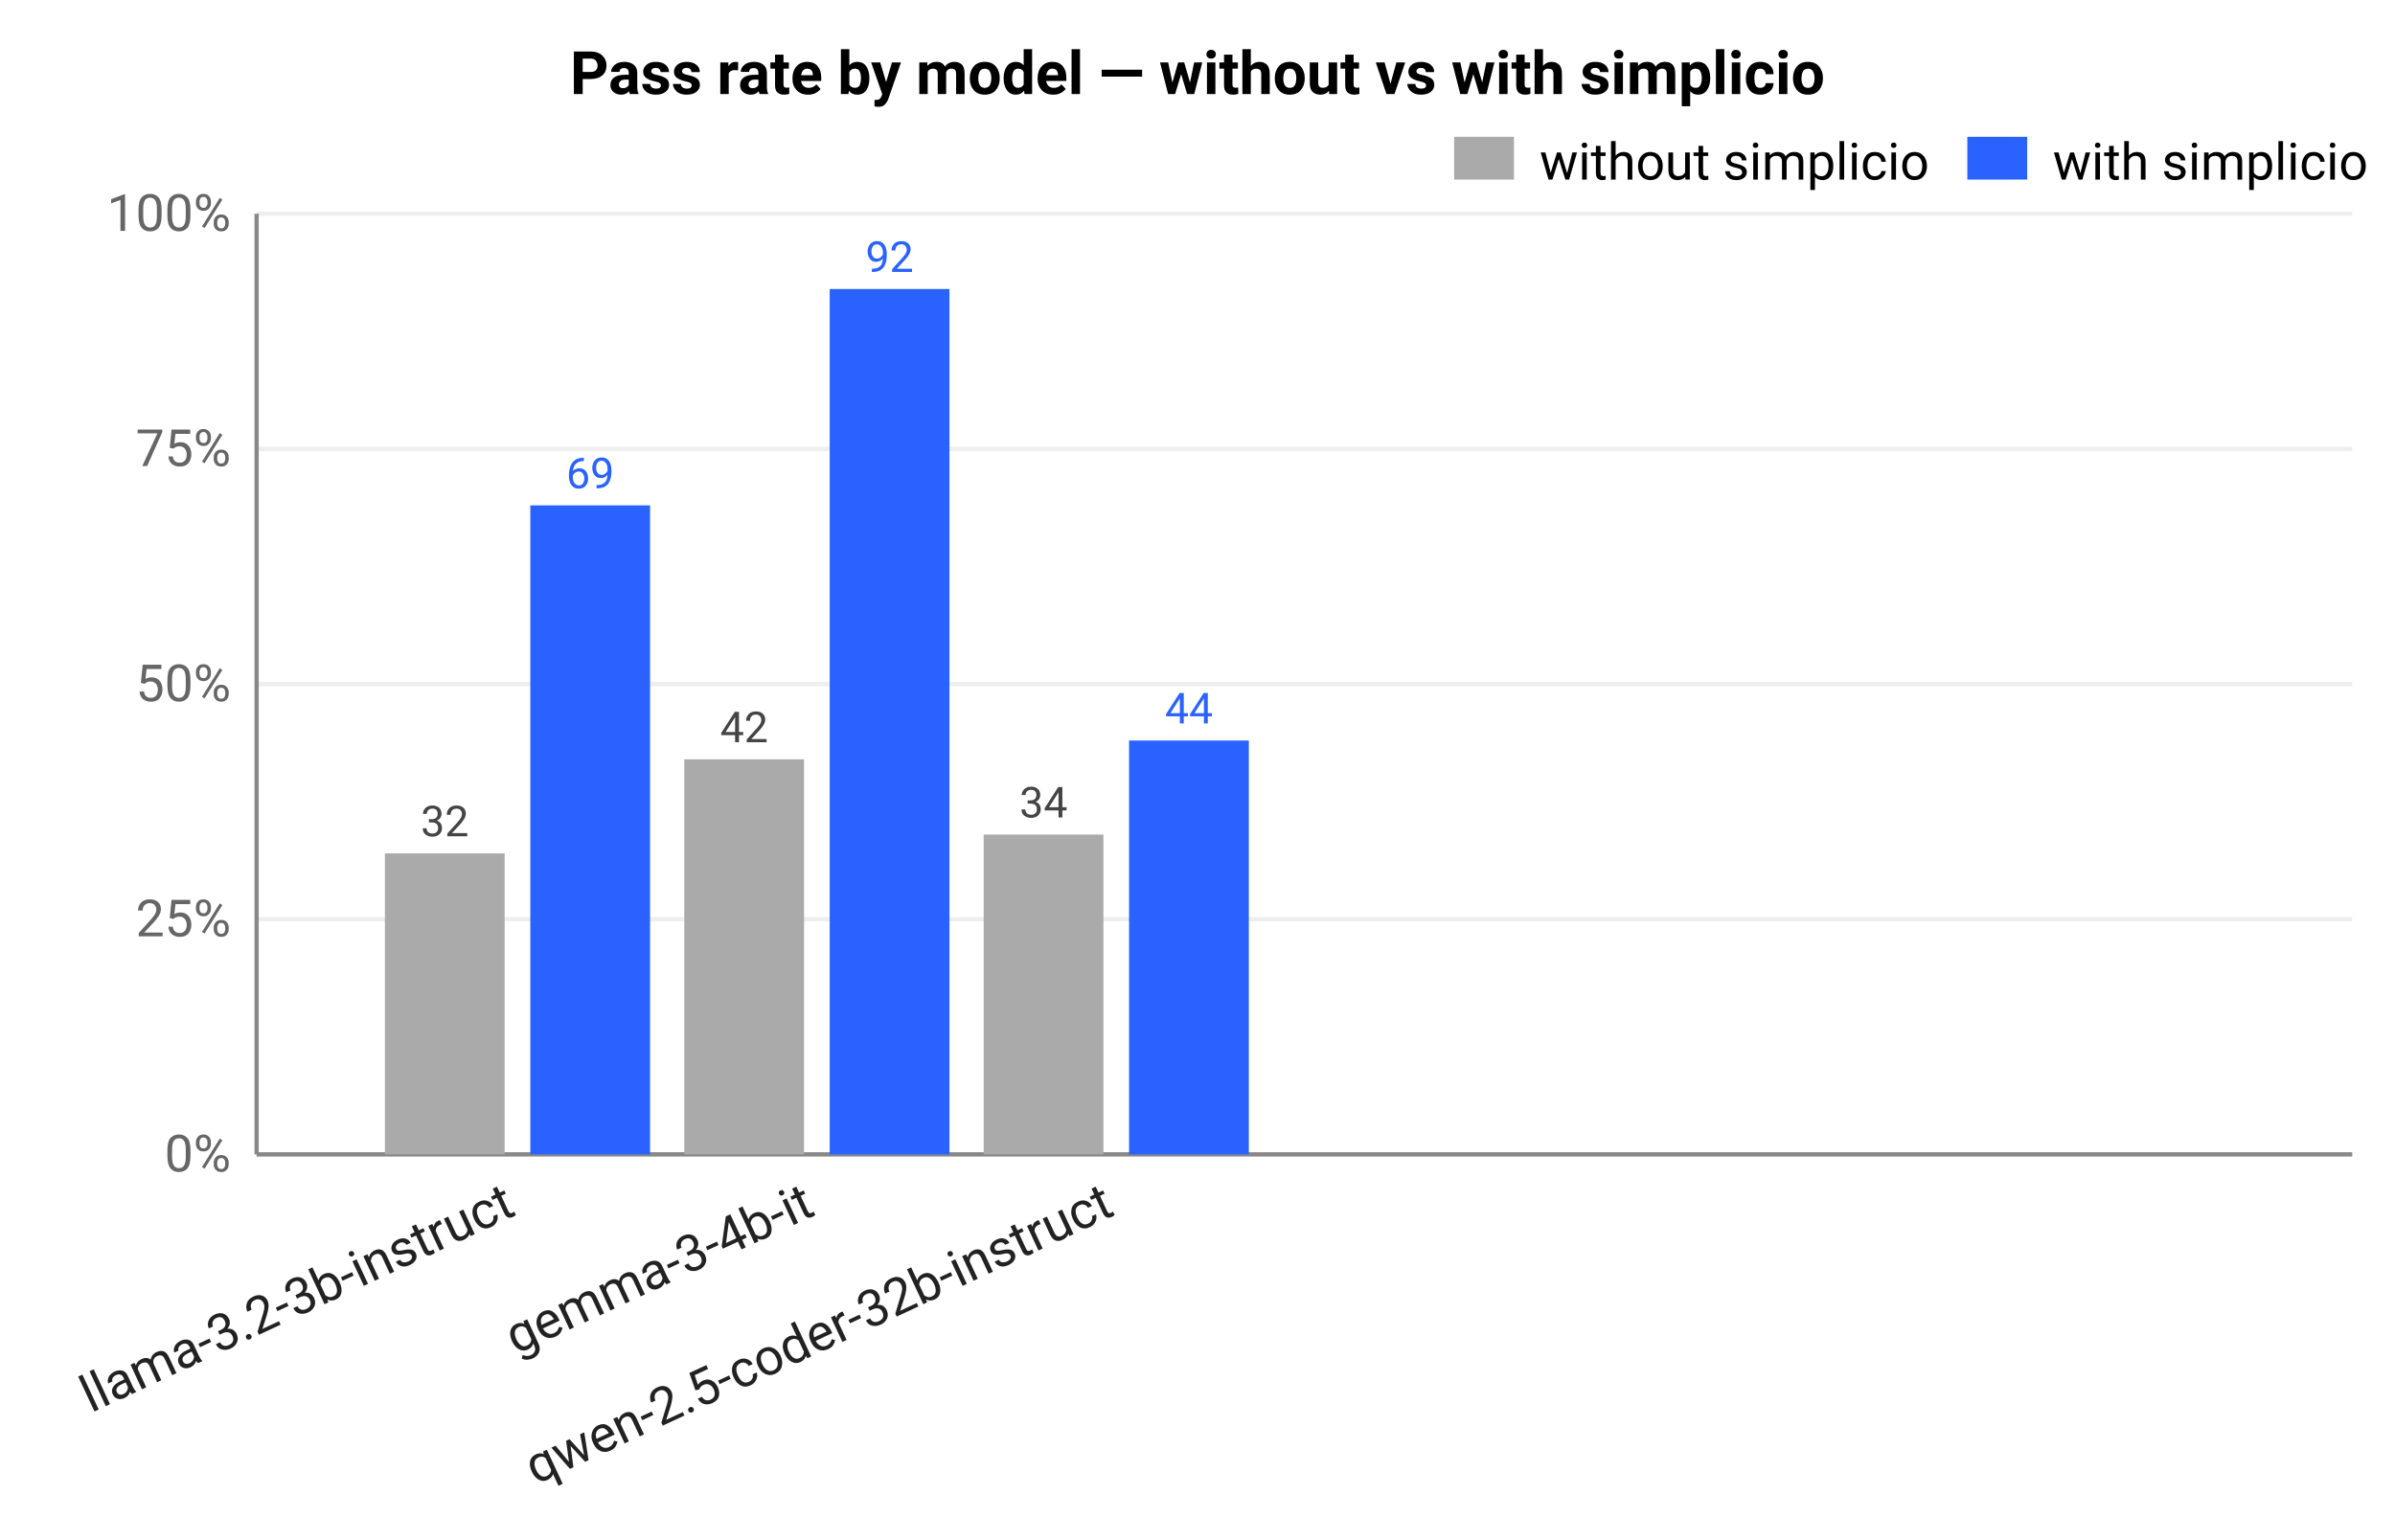
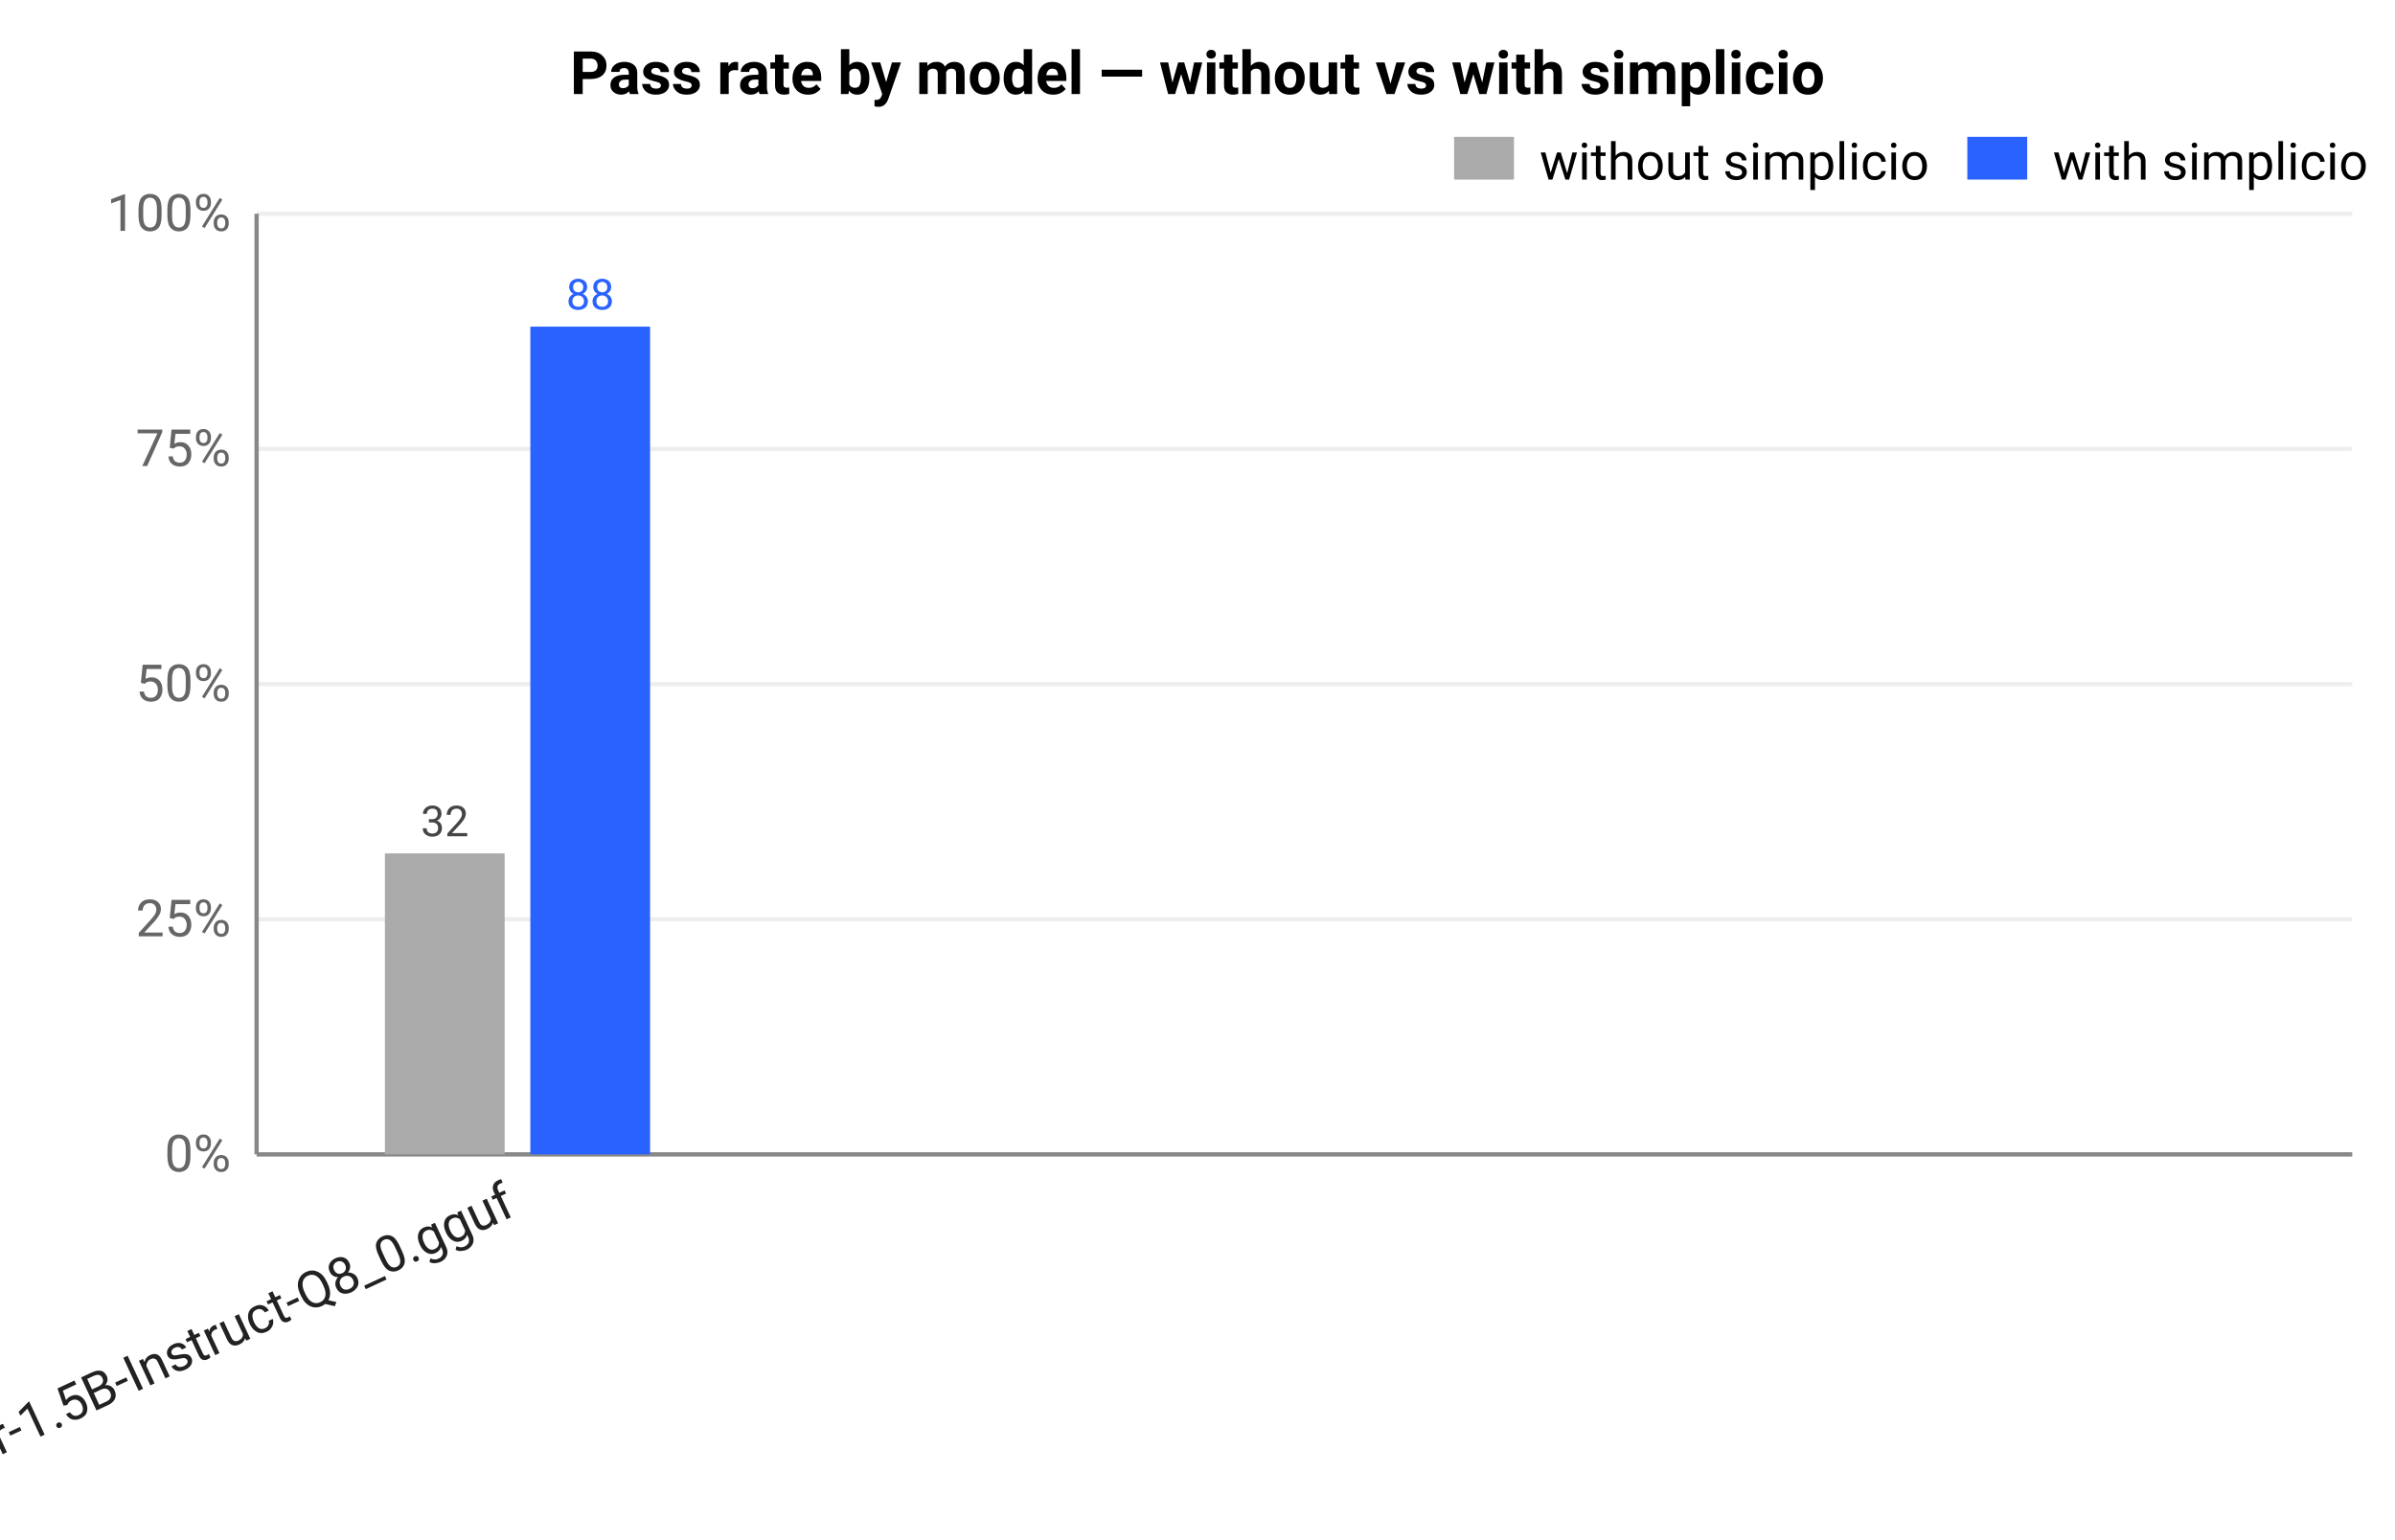
<svg xmlns="http://www.w3.org/2000/svg" viewBox="0 0 560 360" font-family="-apple-system,Segoe UI,Roboto,sans-serif" font-size="12">
  <style>.bar-sem{fill:#aaa}.bar-com{fill:#2962ff}.lbl{fill:#222}.ax{stroke:#888;stroke-width:1}.grid{stroke:#eee;stroke-width:1}</style>
  <text x="280.0" y="22" text-anchor="middle" font-weight="600" font-size="14">Pass rate by model — without vs with simplicio</text>
  <line x1="60" y1="50.0" x2="550" y2="50.0" class="grid" />
  <text x="54" y="54.0" text-anchor="end" fill="#666">100%</text>
  <line x1="60" y1="105.0" x2="550" y2="105.0" class="grid" />
  <text x="54" y="109.0" text-anchor="end" fill="#666">75%</text>
  <line x1="60" y1="160.0" x2="550" y2="160.0" class="grid" />
  <text x="54" y="164.0" text-anchor="end" fill="#666">50%</text>
  <line x1="60" y1="215.0" x2="550" y2="215.0" class="grid" />
  <text x="54" y="219.0" text-anchor="end" fill="#666">25%</text>
  <line x1="60" y1="270.0" x2="550" y2="270.0" class="grid" />
  <text x="54" y="274.0" text-anchor="end" fill="#666">0%</text>
  <line x1="60" y1="270" x2="550" y2="270" class="ax" />
  <line x1="60" y1="50" x2="60" y2="270" class="ax" />
  <rect x="90" y="199.6" width="28" height="70.4" class="bar-sem" />
-   <rect x="124" y="118.2" width="28" height="151.8" class="bar-com" />
+   <rect x="124" y="76.4" width="28" height="193.6" class="bar-com" />
  <text x="104.0" y="195.6" text-anchor="middle" fill="#444" font-size="10">32</text>
-   <text x="138.0" y="114.2" text-anchor="middle" fill="#2962ff" font-size="10">69</text>
-   <text x="121" y="284" transform="rotate(-25 121 284)" text-anchor="end" class="lbl">llama-3.2-3b-instruct</text>
-   <rect x="160" y="177.6" width="28" height="92.4" class="bar-sem" />
-   <rect x="194" y="67.6" width="28" height="202.4" class="bar-com" />
-   <text x="174.0" y="173.6" text-anchor="middle" fill="#444" font-size="10">42</text>
-   <text x="208.0" y="63.6" text-anchor="middle" fill="#2962ff" font-size="10">92</text>
-   <text x="191" y="284" transform="rotate(-25 191 284)" text-anchor="end" class="lbl">gemma-3-4b-it</text>
-   <rect x="230" y="195.2" width="28" height="74.8" class="bar-sem" />
-   <rect x="264" y="173.2" width="28" height="96.8" class="bar-com" />
-   <text x="244.0" y="191.2" text-anchor="middle" fill="#444" font-size="10">34</text>
-   <text x="278.0" y="169.2" text-anchor="middle" fill="#2962ff" font-size="10">44</text>
-   <text x="261" y="284" transform="rotate(-25 261 284)" text-anchor="end" class="lbl">qwen-2.5-coder-32b-instruct</text>
+   <text x="138.0" y="72.4" text-anchor="middle" fill="#2962ff" font-size="10">88</text>
+   <text x="121" y="284" transform="rotate(-25 121 284)" text-anchor="end" class="lbl">Qwen2.5-Coder-1.5B-Instruct-Q8_0.gguf</text>
  <rect x="340" y="32" width="14" height="10" class="bar-sem" />
  <text x="360" y="42">without simplicio</text>
  <rect x="460" y="32" width="14" height="10" class="bar-com" />
  <text x="480" y="42">with simplicio</text>
</svg>
